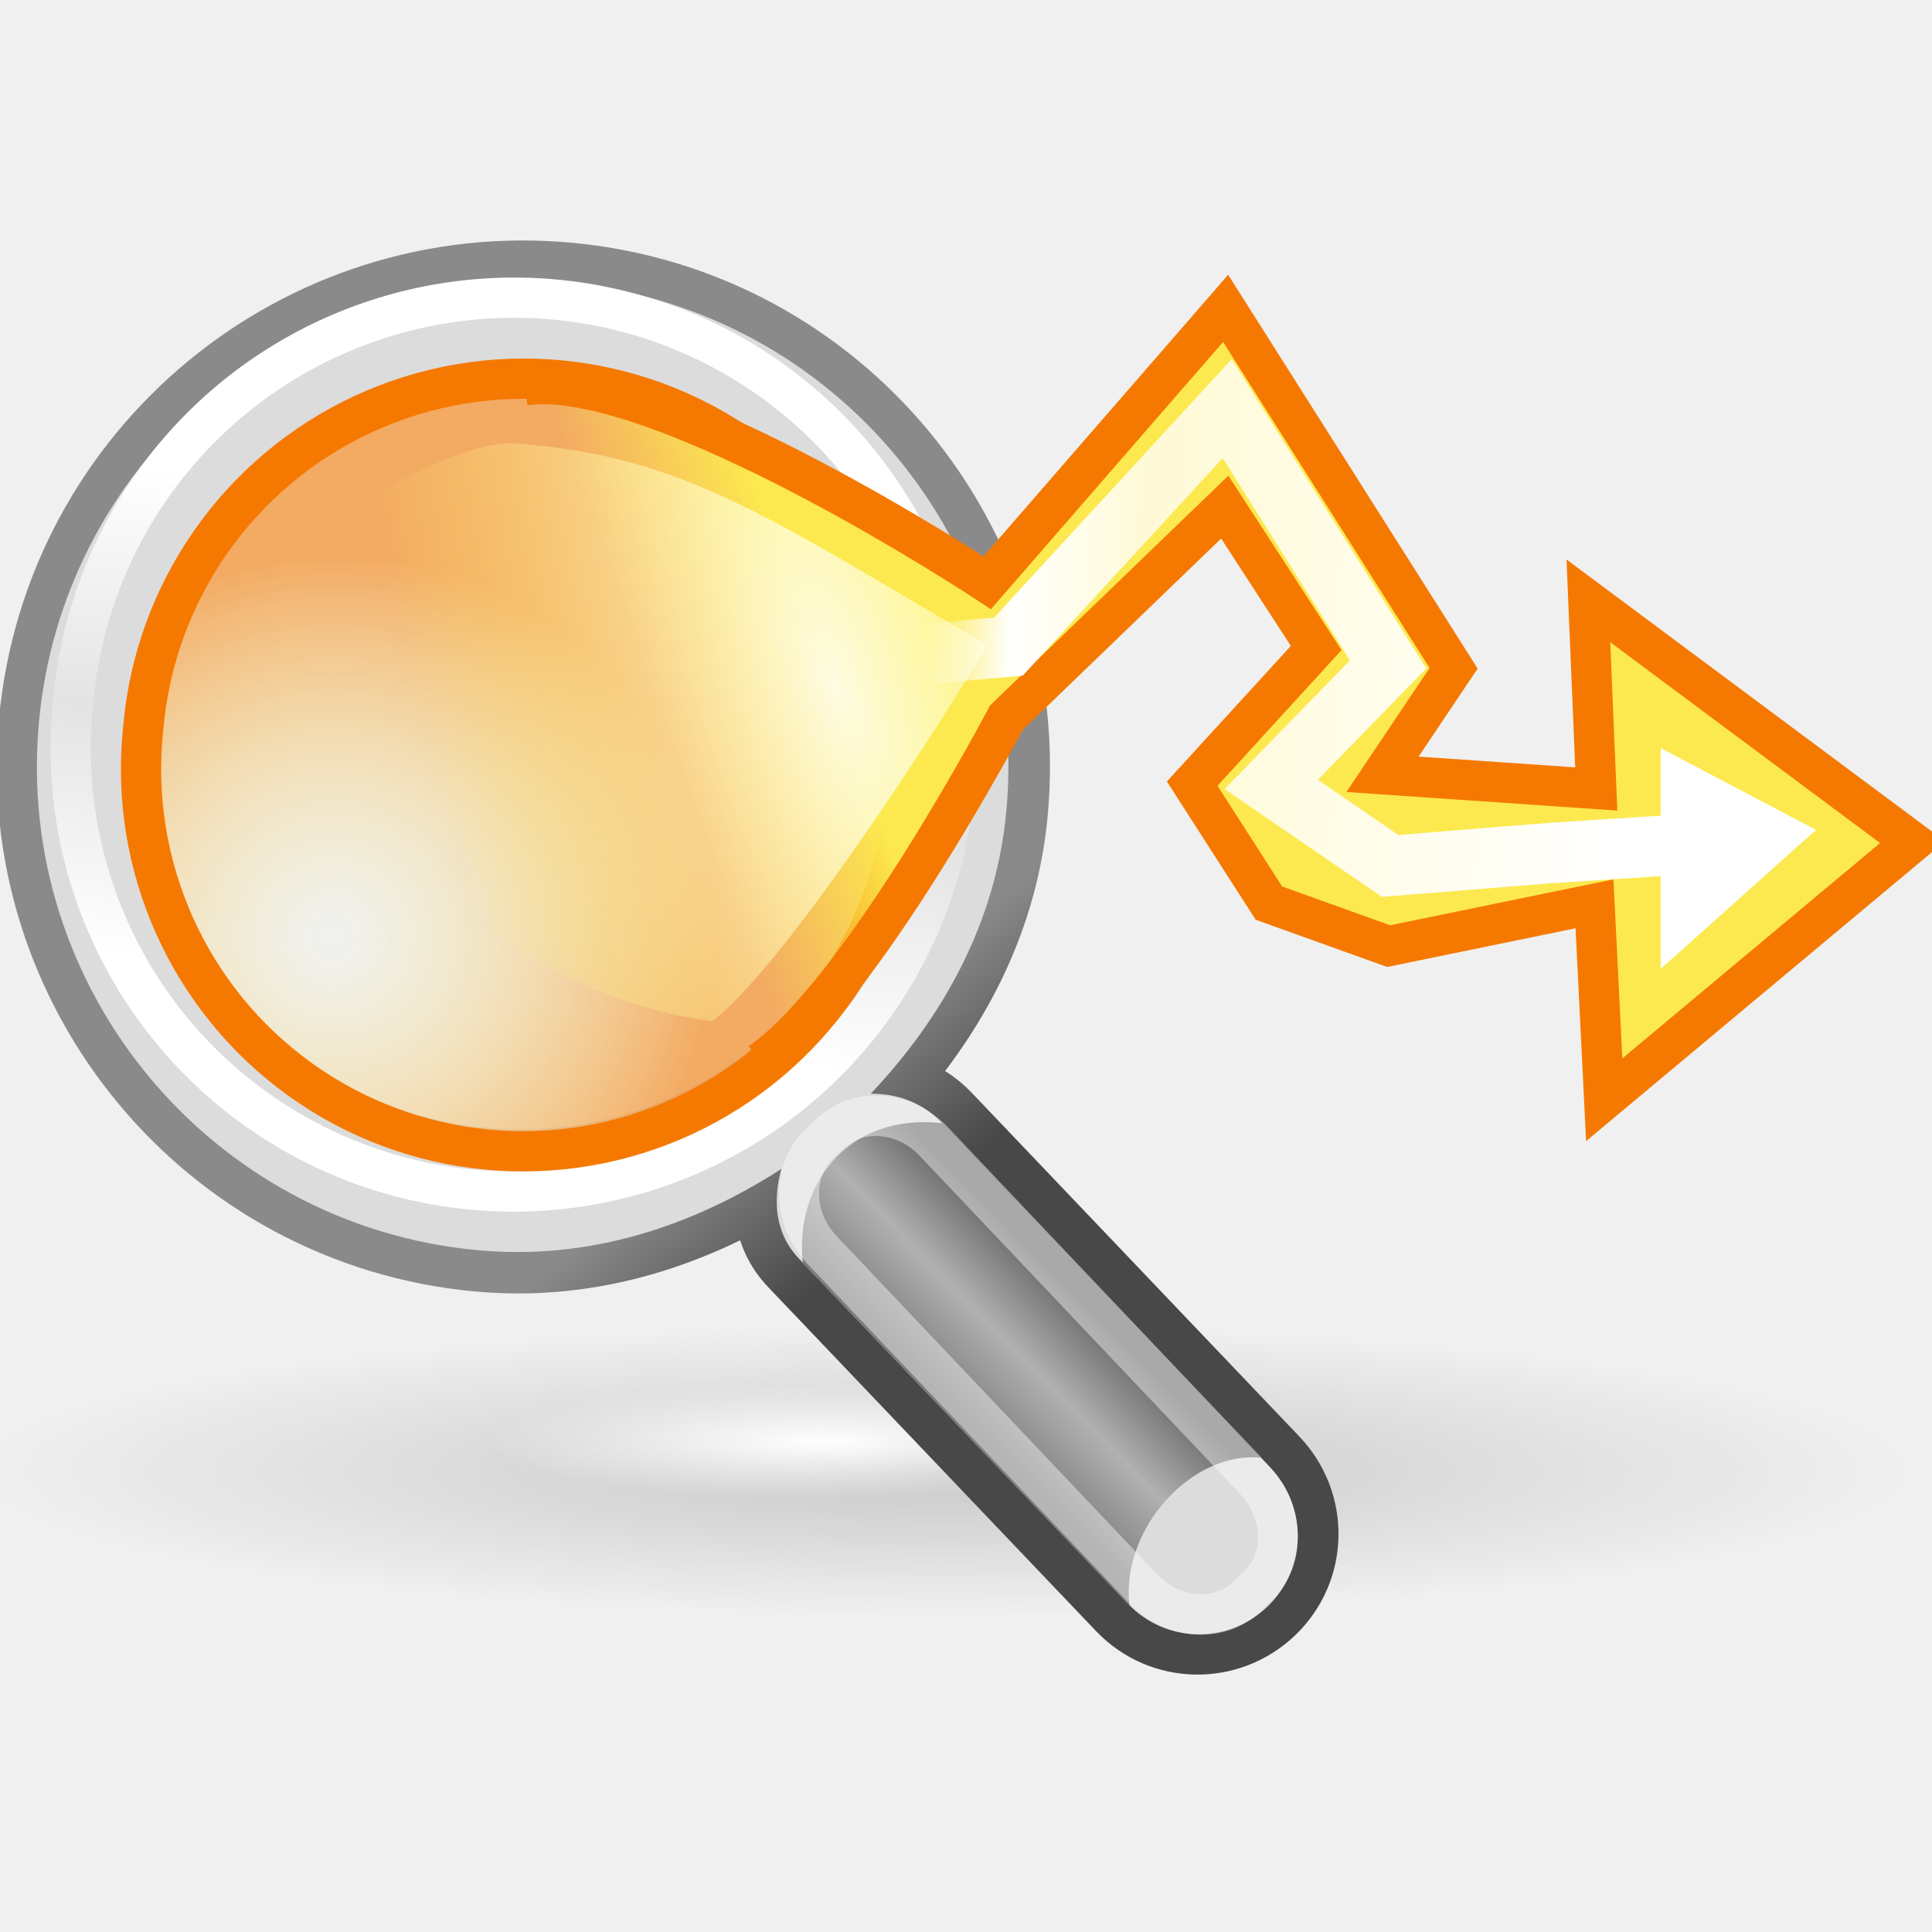
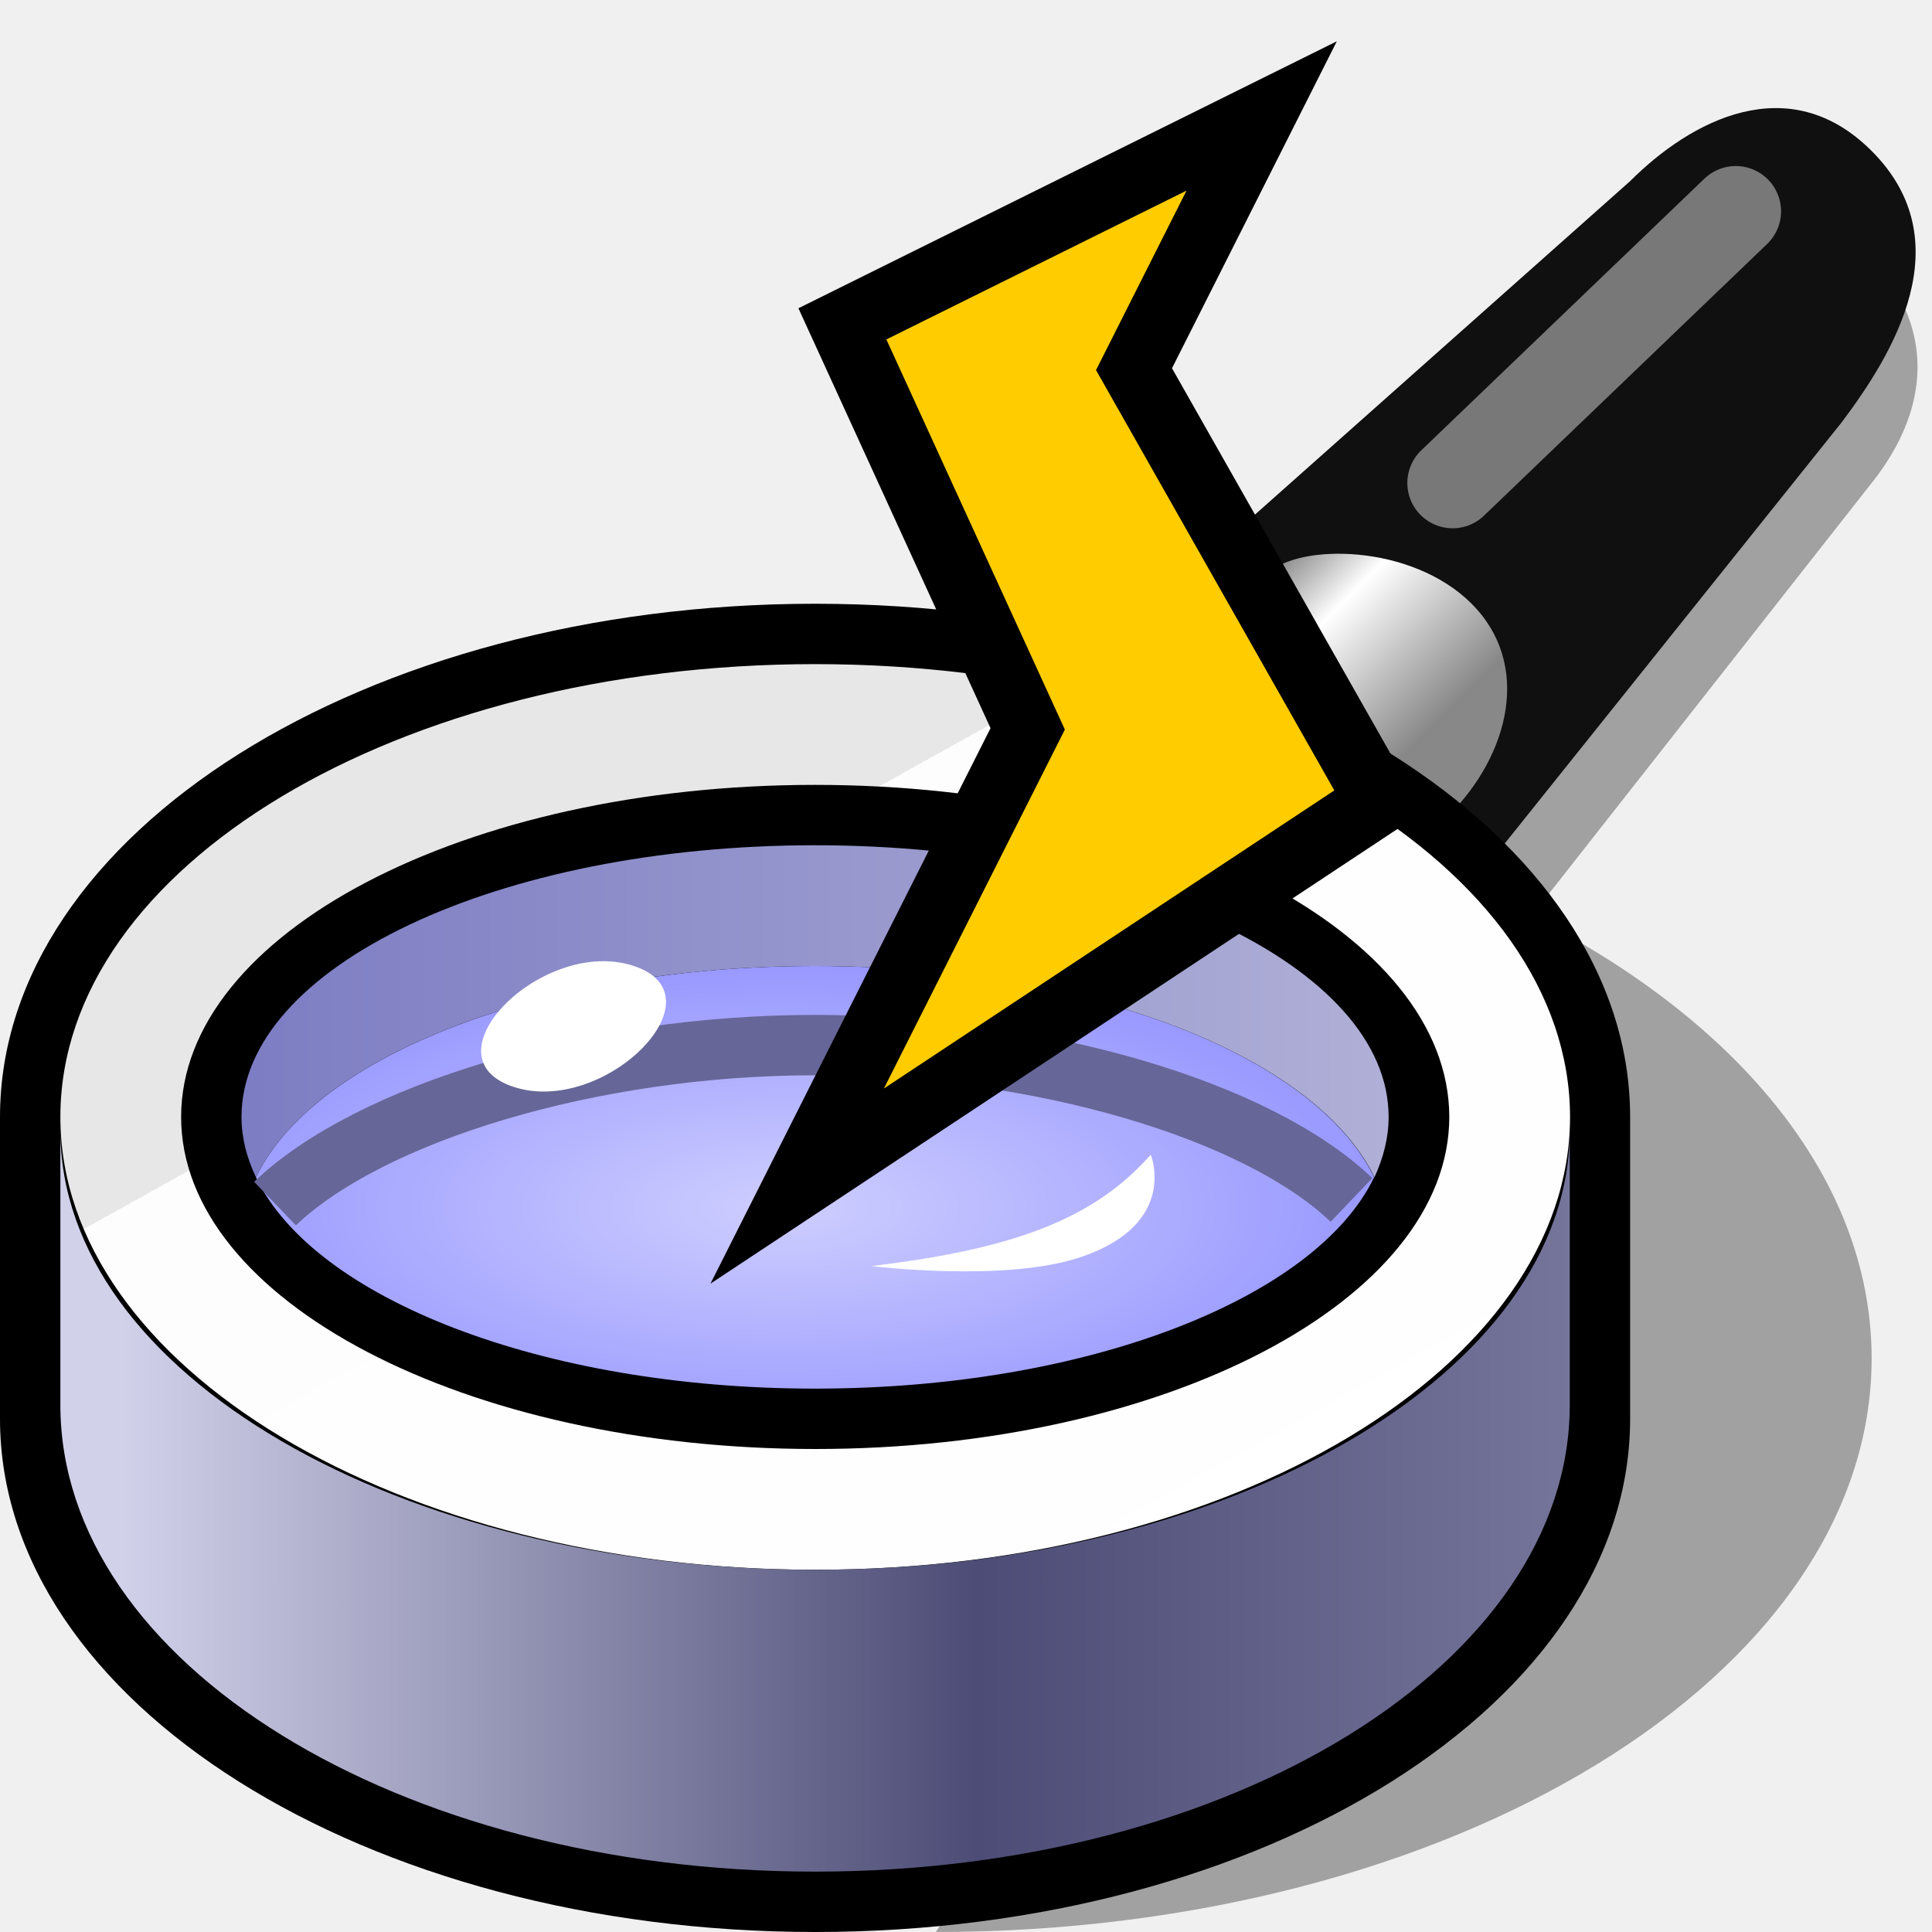
- <svg xmlns="http://www.w3.org/2000/svg" xmlns:xlink="http://www.w3.org/1999/xlink" width="48" height="48" id="svg2" version="1.0">
-   <defs id="defs4">
-     <linearGradient id="linearGradient2866">
-       <stop style="stop-color:white;stop-opacity:1;" offset="0" id="stop2868" />
-       <stop style="stop-color:white;stop-opacity:0.768;" offset="0.69" id="stop2878" />
-       <stop style="stop-color:white;stop-opacity:1;" offset="0.88" id="stop2876" />
-       <stop style="stop-color:white;stop-opacity:0;" offset="1" id="stop2870" />
+ <svg xmlns="http://www.w3.org/2000/svg" version="1.1" width="64" height="64" color-interpolation="linearRGB" id="svg2">
+   <defs id="defs63">
+     <linearGradient id="gradient0-0" gradientUnits="userSpaceOnUse" x1="83.05" y1="-5.55" x2="103.7" y2="26.91">
+       <stop offset="0" stop-color="#faf9d2" id="stop11-0" />
+       <stop offset="1" stop-color="#dddb8f" id="stop13-8" />
    </linearGradient>
-     <linearGradient id="linearGradient4487">
-       <stop style="stop-color:#ffffff;stop-opacity:1;" offset="0" id="stop4489" />
-       <stop style="stop-color:#ffffff;stop-opacity:0;" offset="1" id="stop4491" />
+     <linearGradient id="gradient1-6" gradientUnits="userSpaceOnUse" x1="34.74" y1="6.06" x2="56.81" y2="23.28">
+       <stop offset="0" stop-color="#010101" id="stop20" />
+       <stop offset="1" stop-color="#807e5d" id="stop22" />
    </linearGradient>
-     <linearGradient id="linearGradient4477">
-       <stop style="stop-color:#000000;stop-opacity:1;" offset="0" id="stop4479" />
-       <stop style="stop-color:#000000;stop-opacity:0;" offset="1" id="stop4481" />
+   </defs>
+   <g id="g4">
+     <path style="fill:#000000; fill-opacity:0.329" d="M52.42 31.27L31 64C48.12 64 62 55.49 62 45C62 39.6 58.32 34.73 52.43 31.27H52.42z            M48 28L51 30L62 16C63.5 14.12 64 12 63 10L48 28z" id="path6" />
+     <path style="fill:#101010" d="M54 6L36 22L49 29L61 14C62.71 11.73 65 8 62 5C59.25 2.25 56 4 54 6z" id="path8" />
+     <linearGradient id="gradient0" gradientUnits="userSpaceOnUse" x1="41.4" y1="19.5" x2="48.47" y2="26.57">
+       <stop offset="0" stop-color="#888888" id="stop11" />
+       <stop offset="0.25" stop-color="#ffffff" id="stop13" />
+       <stop offset="0.75" stop-color="#888888" id="stop15" />
+       <stop offset="1" stop-color="#888888" id="stop17" />
    </linearGradient>
-     <linearGradient id="linearGradient2846">
-       <stop style="stop-color:#8a8a8a;stop-opacity:1;" offset="0" id="stop2848" />
-       <stop style="stop-color:#484848;stop-opacity:1;" offset="1" id="stop2850" />
+     <path style="fill:url(#gradient0)" d="M48 27C50 25 50.75 22 48.75 20C46.75 18 43 18 42 19L37 23L48 27z" id="path19" />
+     <path style="fill:#000000" d="M27 20C12.09 20 0 27.61 0 37V47C0 56.38 12.09 64 27.01 64C41.92 64 54 56.38 54 47V37C54 27.61 41.9 20 27 20H27z" id="path21" />
+     <linearGradient id="gradient1" gradientUnits="userSpaceOnUse" x1="105.74" y1="-37.06" x2="130.73" y2="7.84">
+       <stop offset="0.348" stop-color="#e7e7e7" id="stop24" />
+       <stop offset="0" stop-color="#fdfdfd" id="stop26" />
+       <stop offset="1" stop-color="#ffffff" id="stop28" />
    </linearGradient>
-     <linearGradient id="linearGradient4440">
-       <stop id="stop4442" offset="0" style="stop-color:#7d7d7d;stop-opacity:1;" />
-       <stop style="stop-color:#b1b1b1;stop-opacity:1;" offset="0.5" id="stop4448" />
-       <stop id="stop4444" offset="1" style="stop-color:#686868;stop-opacity:1;" />
+     <path style="fill:url(#gradient1)" d="M27 22C13.19 22 2 28.71 2 37C2 45.28 13.19 52 27.01 52C40.81 52 52 45.28 52.01 37C52 28.71 40.8 22 27 22H27z            M27 26C38.59 26 48 30.92 48.01 37C48 43.07 38.6 48 27.01 48C15.4 48 6 43.07 6 37C6 30.92 15.39 26 27 26H27z" id="path30" />
+     <radialGradient id="gradient2" gradientUnits="userSpaceOnUse" cx="0" cy="0" r="64" gradientTransform="matrix(0.3125,0,0,0.125,26,40)">
+       <stop offset="0" stop-color="#ceceff" id="stop33" />
+       <stop offset="1" stop-color="#9898ff" id="stop35" />
+     </radialGradient>
+     <path style="fill:url(#gradient2)" d="M27 46C36.04 46 43.59 43 45.52 39C43.59 34.99 36.04 32 27 32C17.96 32 10.39 34.99 8.48 39C10.39 43 17.95 46 27 46H27z" id="path37" />
+     <path style="fill:none; stroke:#666698; stroke-width:2" d="M9.11 39.87C12.21 36.9 19.54 34.62 27 34.62C34.45 34.62 41.66 36.78 44.77 39.75" id="path39" />
+     <linearGradient id="gradient3" gradientUnits="userSpaceOnUse" x1="-10.5" y1="-64" x2="64" y2="-64">
+       <stop offset="0" stop-color="#6464ba" id="stop42" />
+       <stop offset="1" stop-color="#c7c7e0" id="stop44" />
    </linearGradient>
-     <linearGradient id="linearGradient2366">
-       <stop style="stop-color:#ffffff;stop-opacity:1;" offset="0" id="stop2368" />
-       <stop id="stop2374" offset="0.5" style="stop-color:#ffffff;stop-opacity:0.219;" />
-       <stop style="stop-color:#ffffff;stop-opacity:1;" offset="1" id="stop2370" />
+     <path style="fill:url(#gradient3)" d="M27 28C16.5 28 8 32.02 8 37C8 37.68 8.17 38.35 8.48 39C10.39 34.99 17.95 32 27 32C36.04 32 43.6 34.99 45.53 39C45.83 38.35 46 37.68 46 37C46 32.02 37.49 28 27 28H27z" id="path46" />
+     <path style="fill:#ffffff" d="M17 36C20 37 24 33 21 32C18 31 14 35 17 36z            M38.12 38.25C36.25 40.37 33.62 41.37 28.87 41.94C28.87 41.94 33.37 42.5 35.87 41.62C39.05 40.51 38.12 38.25 38.12 38.25z" id="path48" />
+     <path style="fill:none; stroke:#787878; stroke-width:3; stroke-linecap:round" d="M48.12 16L57.5 7" id="path50" />
+     <linearGradient id="gradient4" gradientUnits="userSpaceOnUse" x1="4" y1="-64" x2="52" y2="-64">
+       <stop offset="0" stop-color="#d1d1ea" id="stop53" />
+       <stop offset="0.591" stop-color="#4c4c76" id="stop55" />
+       <stop offset="1" stop-color="#75759b" id="stop57" />
    </linearGradient>
-     <linearGradient id="linearGradient4454">
-       <stop id="stop4456" offset="0" style="stop-color:#fce94f;stop-opacity:0;" />
-       <stop id="stop4458" offset="1" style="stop-color:#f57900;stop-opacity:0.588;" />
-     </linearGradient>
-     <linearGradient id="linearGradient3488">
-       <stop style="stop-color:#ffffff;stop-opacity:1;" offset="0" id="stop3490" />
-       <stop style="stop-color:#ffff59;stop-opacity:0;" offset="1" id="stop3492" />
-     </linearGradient>
-     <linearGradient id="linearGradient3494">
-       <stop id="stop3496" offset="0" style="stop-color:#fce94f;stop-opacity:1" />
-       <stop id="stop3498" offset="1" style="stop-color:#fce94f;stop-opacity:0;" />
-     </linearGradient>
-     <linearGradient xlink:href="#linearGradient2366" id="linearGradient2828" gradientUnits="userSpaceOnUse" x1="18.293" y1="13.602" x2="17.501" y2="25.743" />
-     <radialGradient xlink:href="#linearGradient4454" id="radialGradient2830" gradientUnits="userSpaceOnUse" cx="13.825" cy="22.593" fx="13.825" fy="22.593" r="8.309" />
-     <radialGradient xlink:href="#linearGradient3488" id="radialGradient2839" gradientUnits="userSpaceOnUse" gradientTransform="matrix(-1.459493,0.492707,-1.220609,-4.025396,56.28791,58.47299)" cx="14.271" cy="12.036" fx="14.271" fy="12.036" r="6.656" />
-     <linearGradient xlink:href="#linearGradient3494" id="linearGradient2847" gradientUnits="userSpaceOnUse" gradientTransform="matrix(8.73111e-2,0,0,9.030377e-2,-13.29394,-5.708028)" x1="386.69" y1="246.245" x2="341.756" y2="263.443" />
-     <linearGradient xlink:href="#linearGradient4440" id="linearGradient2852" gradientUnits="userSpaceOnUse" gradientTransform="matrix(1.079882,0.1018,-9.849604e-2,1.044844,-5.77902,-3.405517)" x1="30.656" y1="34" x2="33.219" y2="31.062" />
-     <linearGradient xlink:href="#linearGradient2846" id="linearGradient2856" gradientUnits="userSpaceOnUse" gradientTransform="matrix(0.809147,7.62767e-2,-7.62767e-2,0.809147,-0.705268,3.163244)" x1="27.366" y1="26.58" x2="31.336" y2="30.558" />
-     <radialGradient xlink:href="#linearGradient4477" id="radialGradient2858" gradientUnits="userSpaceOnUse" gradientTransform="matrix(1,0,0,0.237968,0,28.93278)" cx="24.13" cy="37.968" fx="24.13" fy="37.968" r="16.529" />
-     <radialGradient xlink:href="#linearGradient4487" id="radialGradient2860" gradientUnits="userSpaceOnUse" gradientTransform="matrix(1,0,0,0.237968,0,28.93278)" cx="24.13" cy="37.968" fx="24.13" fy="37.968" r="16.529" />
-     <linearGradient xlink:href="#linearGradient2866" id="linearGradient2872" x1="40.316" y1="16.564" x2="23.025" y2="16.009" gradientUnits="userSpaceOnUse" />
-   </defs>
-   <g id="layer1">
-     <path transform="matrix(1.457463,0,0,0.920542,-11.73031,1.589364)" d="M 40.659 37.968 A 16.529 3.933 0 1 1  7.601,37.968 A 16.529 3.933 0 1 1  40.659 37.968 z" id="path4475" style="opacity:0.171;color:black;fill:url(#radialGradient2858);fill-opacity:1;fill-rule:evenodd;stroke:none;stroke-width:1;stroke-linecap:round;stroke-linejoin:miter;marker:none;marker-start:none;marker-mid:none;marker-end:none;stroke-miterlimit:10;stroke-dasharray:none;stroke-dashoffset:0;stroke-opacity:1;visibility:visible;display:inline;overflow:visible" />
-     <path style="color:black;fill:url(#radialGradient2860);fill-opacity:1;fill-rule:evenodd;stroke:none;stroke-width:1;stroke-linecap:round;stroke-linejoin:miter;marker:none;marker-start:none;marker-mid:none;marker-end:none;stroke-miterlimit:10;stroke-dasharray:none;stroke-dashoffset:0;stroke-opacity:1;visibility:visible;display:inline;overflow:visible" id="path4485" d="M 40.659 37.968 A 16.529 3.933 0 1 1  7.601,37.968 A 16.529 3.933 0 1 1  40.659 37.968 z" transform="matrix(0.50156,0,0,0.369201,8.369894,21.79962)" />
-     <path style="color:black;fill:#dcdcdc;fill-opacity:1;fill-rule:evenodd;stroke:url(#linearGradient2856);stroke-width:2.2;stroke-linecap:round;stroke-linejoin:miter;marker:none;marker-start:none;marker-mid:none;marker-end:none;stroke-miterlimit:10;stroke-dasharray:none;stroke-dashoffset:0;stroke-opacity:1;visibility:visible;display:inline;overflow:visible" d="M 14.127,7.128 C 7.542,6.507 1.693,11.348 1.072,17.934 C 0.451,24.519 5.292,30.368 11.878,30.989 C 14.694,31.254 17.284,30.369 19.48,28.928 C 19.237,29.727 19.261,30.569 19.881,31.219 L 28.026,39.764 C 28.942,40.725 30.453,40.753 31.414,39.837 C 32.375,38.92 32.403,37.41 31.486,36.449 L 23.341,27.903 C 22.843,27.38 22.191,27.178 21.524,27.207 C 23.324,25.326 24.67,22.974 24.933,20.183 C 25.554,13.597 20.713,7.749 14.127,7.128 z M 13.973,8.114 C 20.154,8.697 24.362,13.003 23.714,19.883 C 23.052,26.902 17.993,30.194 11.945,29.624 C 6.036,29.067 1.608,24.178 2.204,17.855 C 2.813,11.395 7.931,7.544 13.973,8.114 z " id="path6368" />
-     <path style="color:black;fill:#dcdcdc;fill-opacity:1;fill-rule:evenodd;stroke:none;stroke-width:1;stroke-linecap:round;stroke-linejoin:miter;marker:none;marker-start:none;marker-mid:none;marker-end:none;stroke-miterlimit:10;stroke-dasharray:none;stroke-dashoffset:0;stroke-opacity:1;visibility:visible;display:inline;overflow:visible" id="path3932" d="M 140.531,14.75 C 72.834,15.245 15.114,67.005 8.625,135.844 C 1.703,209.272 55.697,274.515 129.125,281.438 C 160.086,284.356 188.608,274.743 212.844,259.094 C 210.498,267.714 211.007,276.774 217.719,283.812 L 308.219,378.75 C 318.58,389.616 335.667,389.922 346.531,379.562 C 357.398,369.201 357.704,352.115 347.344,341.25 L 256.875,246.312 C 251.512,240.688 244.567,238.343 237.438,238.406 C 257.093,217.583 271.822,191.64 274.719,160.906 C 281.641,87.478 227.616,22.266 154.188,15.344 C 149.598,14.911 145.045,14.717 140.531,14.75 z M 140.312,44.375 C 143.757,44.35 147.251,44.483 150.75,44.812 C 206.767,50.093 247.906,99.827 242.625,155.844 C 237.344,211.861 187.61,253.031 131.594,247.75 C 75.577,242.469 34.438,192.704 39.719,136.688 C 44.669,84.172 88.675,44.753 140.312,44.375 z " transform="matrix(9.030377e-2,0,0,9.030377e-2,0.191542,5.644447)" />
-     <path id="path6372" d="M 28.059,39.882 C 27.845,38.006 29.588,36.033 31.356,36.218 C 31.356,36.218 23.418,27.906 23.418,27.906 C 21.039,27.636 19.727,29.466 19.948,31.387 L 28.059,39.882 z " style="color:black;fill:url(#linearGradient2852);fill-opacity:1;fill-rule:evenodd;stroke:none;stroke-width:1;stroke-linecap:round;stroke-linejoin:miter;marker:none;marker-start:none;marker-mid:none;marker-end:none;stroke-miterlimit:10;stroke-dasharray:none;stroke-dashoffset:0;stroke-opacity:1;visibility:visible;display:inline;overflow:visible" />
-     <path transform="matrix(0.991151,9.343514e-2,-9.343505e-2,0.991152,-2.813048,-1.88801)" d="M 28.549 18.92 A 11.049 11.049 0 1 1  6.452,18.92 A 11.049 11.049 0 1 1  28.549 18.92 z" id="path6374" style="color:black;fill:none;fill-opacity:1;fill-rule:evenodd;stroke:url(#linearGradient2828);stroke-width:1.004;stroke-linecap:round;stroke-linejoin:miter;marker:none;marker-start:none;marker-mid:none;marker-end:none;stroke-miterlimit:10;stroke-dasharray:none;stroke-dashoffset:0;stroke-opacity:1;visibility:visible;display:inline;overflow:visible" />
-     <path transform="matrix(1.137495,0.10724,-0.107231,1.137591,-5.019641,-3.901176)" d="M 25.898 18.478 A 8.309 8.309 0 1 1  9.281,18.478 A 8.309 8.309 0 1 1  25.898 18.478 z" id="path6380" style="color:black;fill:url(#radialGradient2830);fill-opacity:1;fill-rule:evenodd;stroke:#f57900;stroke-width:0.875;stroke-linecap:round;stroke-linejoin:miter;marker:none;marker-start:none;marker-mid:none;marker-end:none;stroke-miterlimit:10;stroke-dasharray:none;stroke-dashoffset:0;stroke-opacity:1;visibility:visible" />
-     <path id="path6376" d="M 13.037,9.57 C 16.394,9.11 24.528,14.478 24.528,14.478 L 30.45,7.661 L 36.115,16.603 L 34.348,19.237 L 39.659,19.602 L 39.463,14.928 L 47.517,20.922 L 39.856,27.323 L 39.615,22.455 L 34.502,23.506 L 31.526,22.438 L 29.62,19.469 L 32.7,16.1 L 30.429,12.599 L 25.003,17.83 C 25.003,17.83 21.395,24.677 18.885,26.404" style="fill:url(#linearGradient2847);fill-opacity:1;fill-rule:evenodd;stroke:#f57900;stroke-width:1;stroke-linecap:butt;stroke-linejoin:miter;stroke-miterlimit:4;stroke-dasharray:none;stroke-opacity:1" />
-     <rect transform="matrix(0.687904,0.725802,-0.717448,0.696612,0,0)" ry="1.761" rx="1.945" y="2.671" x="34.572" height="3.869" width="15.475" id="rect6378" style="opacity:0.433;color:black;fill:none;fill-opacity:1;fill-rule:evenodd;stroke:white;stroke-width:1;stroke-linecap:round;stroke-linejoin:miter;marker:none;marker-start:none;marker-mid:none;marker-end:none;stroke-miterlimit:10;stroke-dasharray:none;stroke-dashoffset:0;stroke-opacity:1;visibility:visible;display:inline;overflow:visible" />
-     <path id="path7279" d="M 41.259,18.586 L 41.259,24.072 L 45.119,20.618 L 41.259,18.586 z " style="fill:white;fill-opacity:1;fill-rule:evenodd;stroke:none;stroke-width:1px;stroke-linecap:butt;stroke-linejoin:miter;stroke-opacity:1" />
-     <path id="path6382" d="M 24.528,16.018 C 19.297,12.997 17.089,11.332 12.862,11.022 C 11.641,10.932 9.983,11.965 8.931,12.398 C 8.501,13.385 8.187,14.445 8.124,15.589 C 7.85,20.591 12.773,24.704 17.687,25.375 C 19.424,24.094 23.409,17.956 24.528,16.018 z " style="opacity:0.834;color:black;fill:url(#radialGradient2839);fill-opacity:1;fill-rule:evenodd;stroke:none;stroke-width:1;stroke-linecap:round;stroke-linejoin:miter;marker:none;marker-start:none;marker-mid:none;marker-end:none;stroke-miterlimit:10;stroke-dasharray:none;stroke-dashoffset:0;stroke-opacity:1;visibility:visible;display:inline;overflow:visible" />
-     <path id="path2864" d="M 23.463,16.209 L 25.055,16.065 L 30.49,10.152 L 34.488,16.506 L 31.583,19.489 L 34.538,21.514 L 38.529,21.192 L 42.512,20.936" style="opacity:1;fill:none;fill-opacity:1.0;fill-rule:evenodd;stroke:url(#linearGradient2872);stroke-width:1.5;stroke-linecap:round;stroke-linejoin:miter;stroke-miterlimit:4;stroke-dasharray:none;stroke-opacity:1" />
+     <path style="fill:url(#gradient4)" d="M27 52C13.19 52 2 45.48 2 37.45V46.54C2 55.08 13.19 62 27 62C40.82 62 52 55.08 52 46.54V37.45C52 45.48 40.8 52 27 52H27z" id="path59" />
+   </g>
+   <g style="color-interpolation:linearRGB" id="g6739" transform="matrix(0.674657,0,0,0.674657,13.88157,0.5247266)">
+     <path style="fill:none;stroke:#000000;stroke-width:6.58;stroke-opacity:1" d="M 37.683,8.582 22.946,15.889 31.71,35.045 22.824,52.67 44.941,38.032 33.24,17.395 37.683,8.582 Z" id="path26" />
+     <path style="fill:#ffcc00;fill-opacity:1;stroke:none" d="M 37.683,8.582 22.946,15.889 31.71,35.045 22.824,52.67 44.941,38.032 33.24,17.395 37.683,8.582 Z" id="path28" />
  </g>
</svg>
